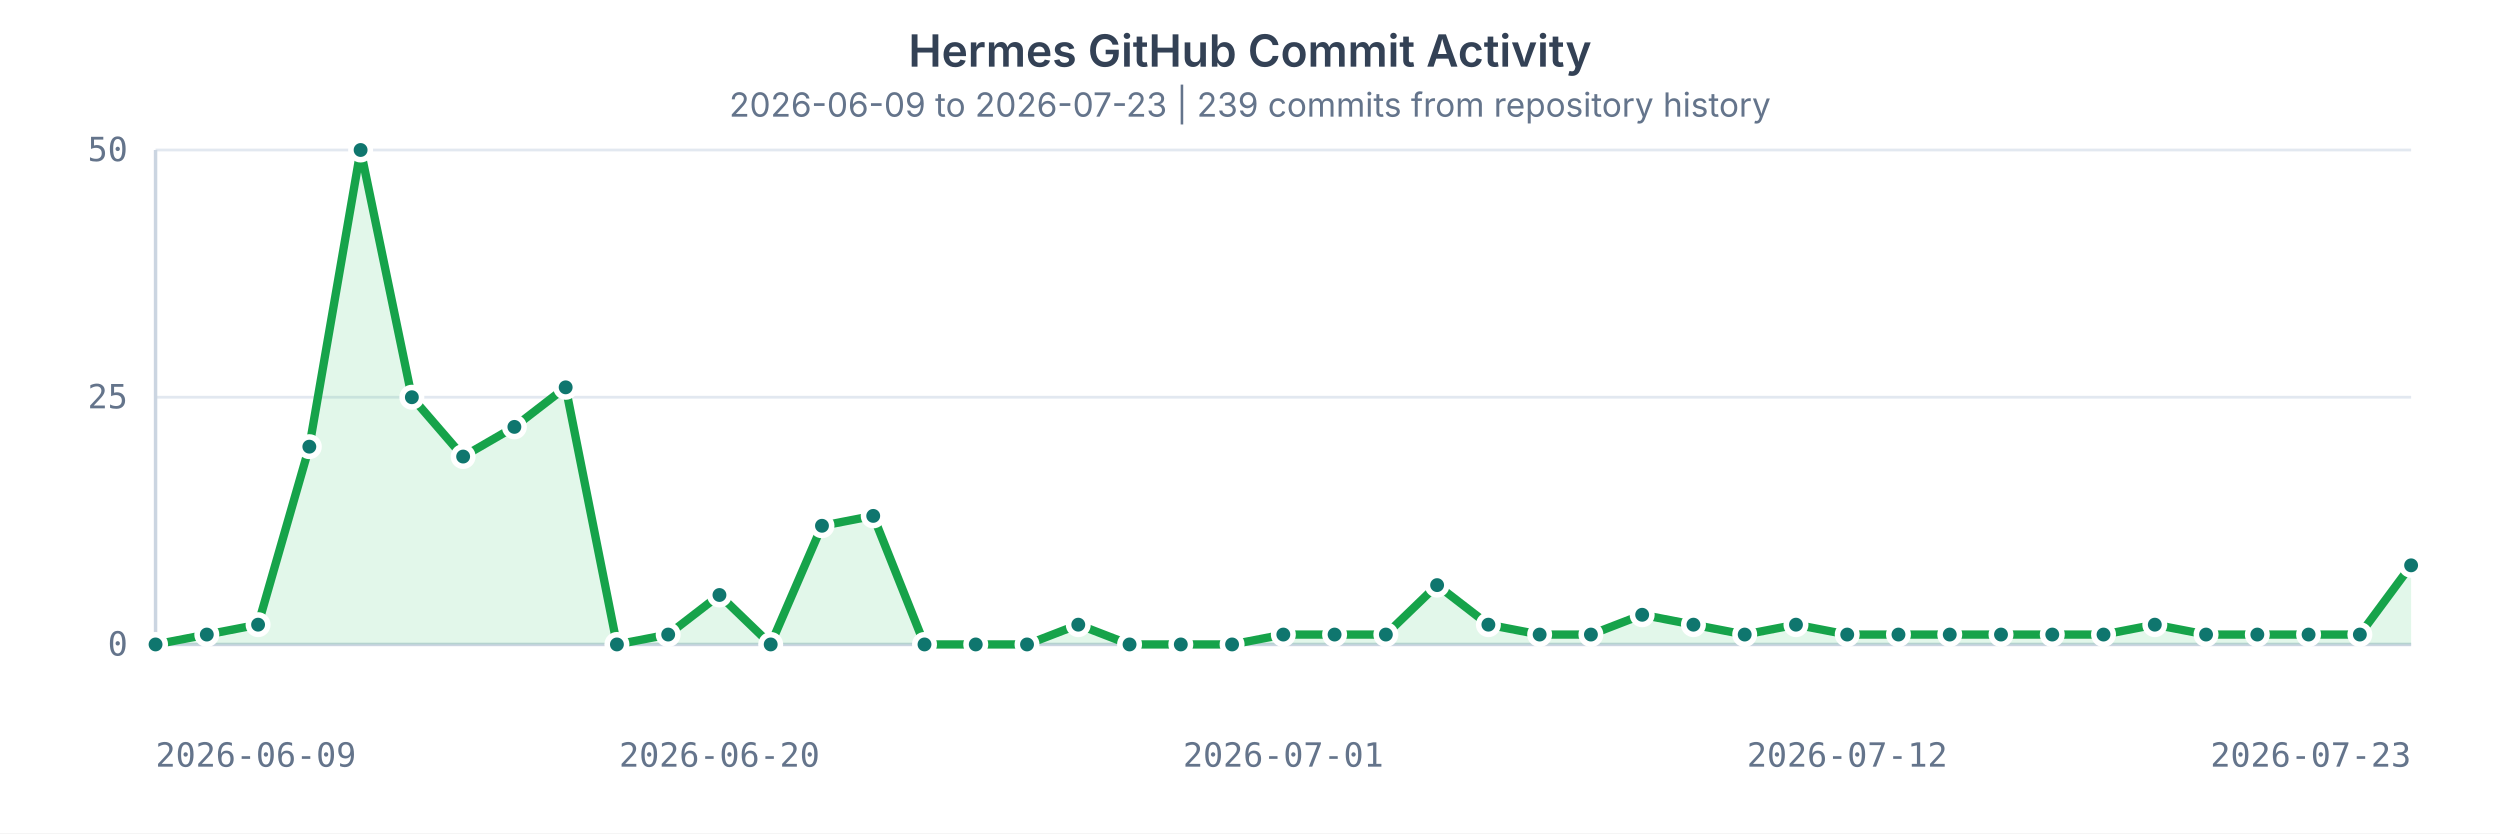
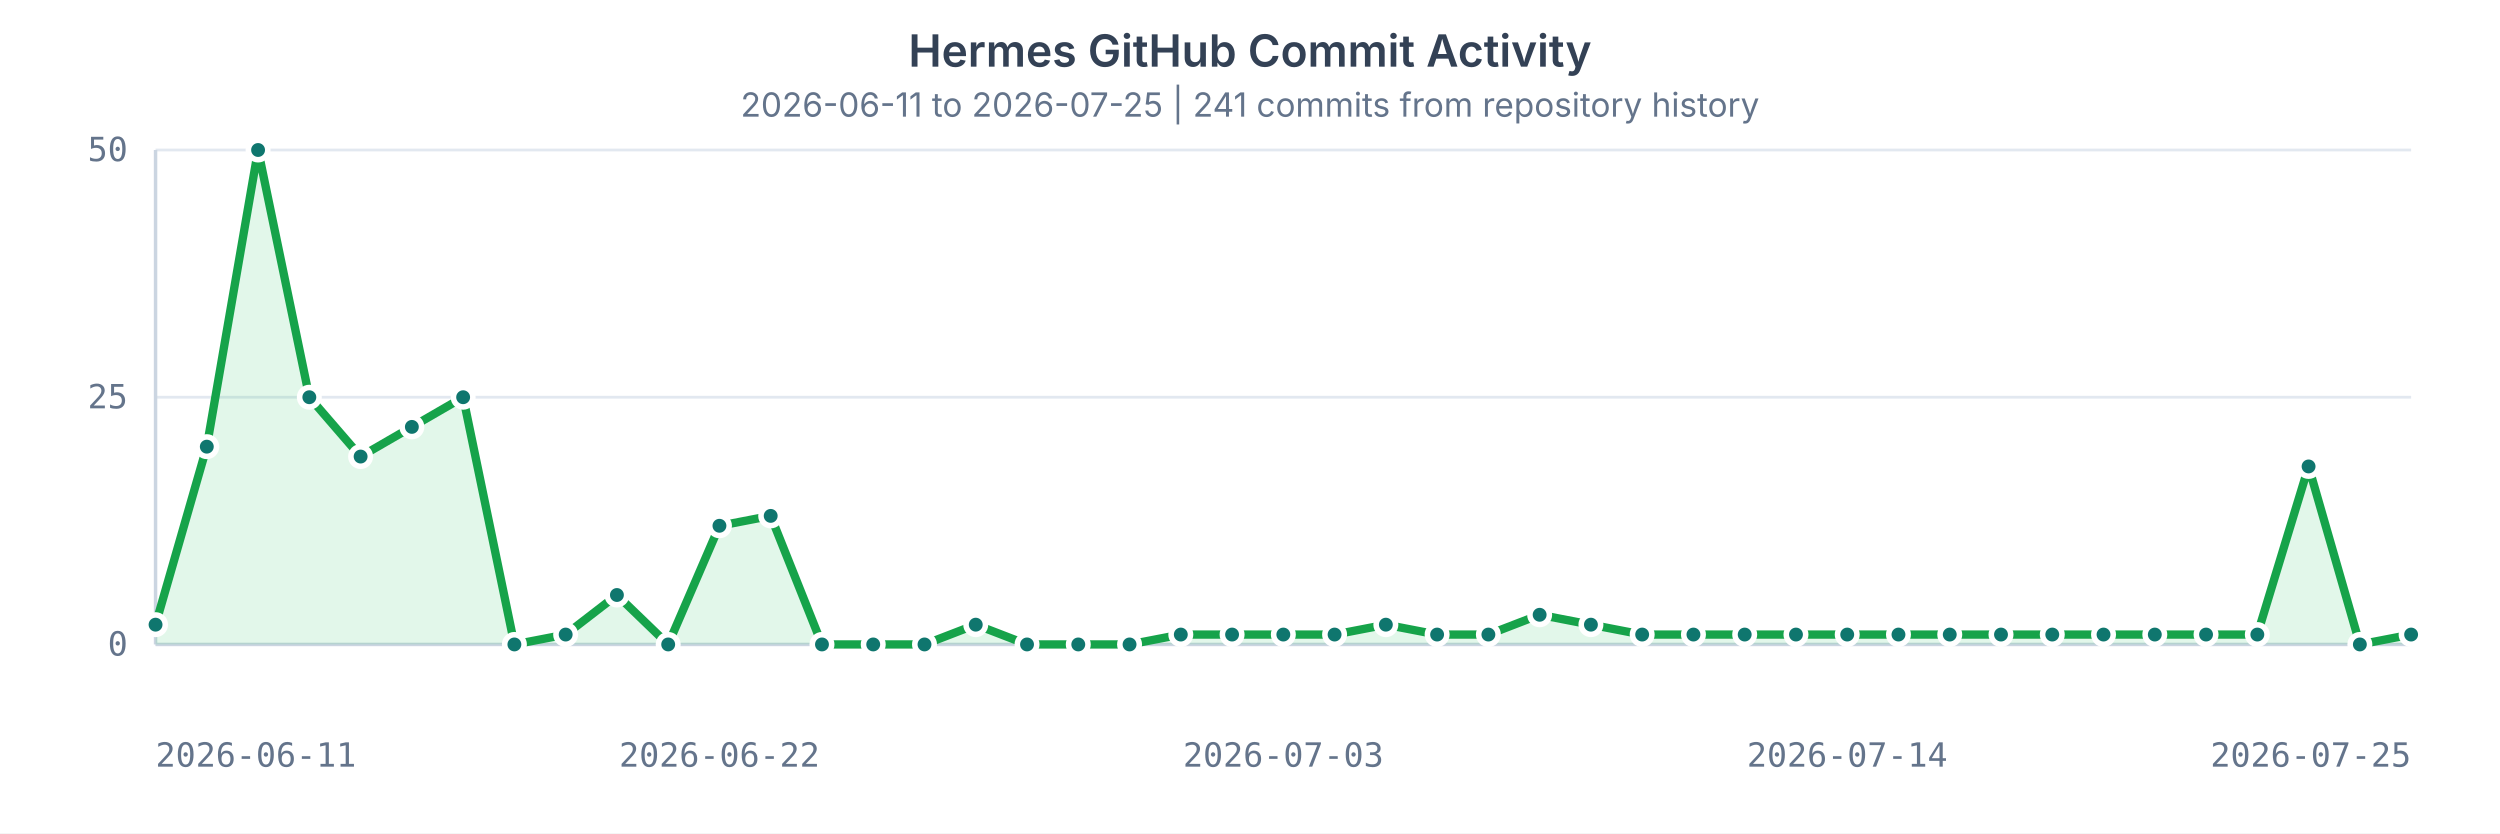
<svg xmlns="http://www.w3.org/2000/svg" width="900" height="300" viewBox="0 0 900 300" role="img" aria-labelledby="title desc">
  <style>
    text { fill: #64748b; font: 12px ui-monospace, SFMono-Regular, Menlo, Consolas, monospace; }
    .title { fill: #334155; font: 600 16px ui-sans-serif, system-ui, -apple-system, BlinkMacSystemFont, "Segoe UI", sans-serif; }
    .subtitle { fill: #64748b; font: 12px ui-sans-serif, system-ui, -apple-system, BlinkMacSystemFont, "Segoe UI", sans-serif; }
    .grid { stroke: #e2e8f0; stroke-width: 1; }
    .axis { stroke: #cbd5e1; stroke-width: 1.25; }
    .area { fill: #22c55e; opacity: 0.13; }
    .line { fill: none; stroke: #16a34a; stroke-width: 3; stroke-linecap: round; stroke-linejoin: round; }
    circle { fill: #0f766e; stroke: #ffffff; stroke-width: 2; }
  </style>
  <rect width="100%" height="100%" fill="#ffffff" />
  <text x="450" y="24" text-anchor="middle" class="title">Hermes GitHub Commit Activity</text>
-   <text x="450" y="42" text-anchor="middle" class="subtitle">2026-06-09 to 2026-07-23 | 239 commits from repository history</text>
+   <text x="450" y="42" text-anchor="middle" class="subtitle">2026-06-11 to 2026-07-25 | 241 commits from repository history</text>
  <g>
    <line x1="56" x2="868" y1="232.00" y2="232.00" class="grid" />
    <text x="46" y="236.00" text-anchor="end">0</text>
    <line x1="56" x2="868" y1="143.00" y2="143.00" class="grid" />
    <text x="46" y="147.00" text-anchor="end">25</text>
    <line x1="56" x2="868" y1="54.00" y2="54.00" class="grid" />
    <text x="46" y="58.00" text-anchor="end">50</text>
    <line x1="56" x2="56" y1="54" y2="232" class="axis" />
    <line x1="56" x2="868" y1="232" y2="232" class="axis" />
-     <path d="M 56.00 232.00 L 74.45 228.44 L 92.91 224.88 L 111.36 160.80 L 129.82 54.00 L 148.27 143.00 L 166.73 164.36 L 185.18 153.68 L 203.64 139.44 L 222.09 232.00 L 240.55 228.44 L 259.00 214.20 L 277.45 232.00 L 295.91 189.28 L 314.36 185.72 L 332.82 232.00 L 351.27 232.00 L 369.73 232.00 L 388.18 224.88 L 406.64 232.00 L 425.09 232.00 L 443.55 232.00 L 462.00 228.44 L 480.45 228.44 L 498.91 228.44 L 517.36 210.64 L 535.82 224.88 L 554.27 228.44 L 572.73 228.44 L 591.18 221.32 L 609.64 224.88 L 628.09 228.44 L 646.55 224.88 L 665.00 228.44 L 683.45 228.44 L 701.91 228.44 L 720.36 228.44 L 738.82 228.44 L 757.27 228.44 L 775.73 224.88 L 794.18 228.44 L 812.64 228.44 L 831.09 228.44 L 849.55 228.44 L 868.00 203.52 L 868 232 L 56 232 Z" class="area" />
-     <path d="M 56.00 232.00 L 74.45 228.44 L 92.91 224.88 L 111.36 160.80 L 129.82 54.00 L 148.27 143.00 L 166.73 164.36 L 185.18 153.68 L 203.64 139.44 L 222.09 232.00 L 240.55 228.44 L 259.00 214.20 L 277.45 232.00 L 295.91 189.28 L 314.36 185.72 L 332.82 232.00 L 351.27 232.00 L 369.73 232.00 L 388.18 224.88 L 406.64 232.00 L 425.09 232.00 L 443.55 232.00 L 462.00 228.44 L 480.45 228.44 L 498.91 228.44 L 517.36 210.64 L 535.82 224.88 L 554.27 228.44 L 572.73 228.44 L 591.18 221.32 L 609.64 224.88 L 628.09 228.44 L 646.55 224.88 L 665.00 228.44 L 683.45 228.44 L 701.91 228.44 L 720.36 228.44 L 738.82 228.44 L 757.27 228.44 L 775.73 224.88 L 794.18 228.44 L 812.64 228.44 L 831.09 228.44 L 849.55 228.44 L 868.00 203.52" class="line" />
-     <circle cx="56.00" cy="232.00" r="3.5" />
-     <circle cx="74.45" cy="228.44" r="3.5" />
-     <circle cx="92.91" cy="224.88" r="3.5" />
-     <circle cx="111.36" cy="160.80" r="3.5" />
-     <circle cx="129.82" cy="54.00" r="3.5" />
-     <circle cx="148.27" cy="143.00" r="3.5" />
-     <circle cx="166.73" cy="164.36" r="3.5" />
-     <circle cx="185.18" cy="153.68" r="3.5" />
-     <circle cx="203.64" cy="139.44" r="3.5" />
-     <circle cx="222.09" cy="232.00" r="3.5" />
-     <circle cx="240.55" cy="228.44" r="3.5" />
-     <circle cx="259.00" cy="214.20" r="3.5" />
-     <circle cx="277.45" cy="232.00" r="3.5" />
-     <circle cx="295.91" cy="189.28" r="3.5" />
-     <circle cx="314.36" cy="185.72" r="3.5" />
+     <path d="M 56.00 224.88 L 74.45 160.80 L 92.91 54.00 L 111.36 143.00 L 129.82 164.36 L 148.27 153.68 L 166.73 143.00 L 185.18 232.00 L 203.64 228.44 L 222.09 214.20 L 240.55 232.00 L 259.00 189.28 L 277.45 185.72 L 295.91 232.00 L 314.36 232.00 L 332.82 232.00 L 351.27 224.88 L 369.73 232.00 L 388.18 232.00 L 406.64 232.00 L 425.09 228.44 L 443.55 228.44 L 462.00 228.44 L 480.45 228.44 L 498.91 224.88 L 517.36 228.44 L 535.82 228.44 L 554.27 221.32 L 572.73 224.88 L 591.18 228.44 L 609.64 228.44 L 628.09 228.44 L 646.55 228.44 L 665.00 228.44 L 683.45 228.44 L 701.91 228.44 L 720.36 228.44 L 738.82 228.44 L 757.27 228.44 L 775.73 228.44 L 794.18 228.44 L 812.64 228.44 L 831.09 167.92 L 849.55 232.00 L 868.00 228.44 L 868 232 L 56 232 Z" class="area" />
+     <path d="M 56.00 224.88 L 74.45 160.80 L 92.91 54.00 L 111.36 143.00 L 129.82 164.36 L 148.27 153.68 L 166.73 143.00 L 185.18 232.00 L 203.64 228.44 L 222.09 214.20 L 240.55 232.00 L 259.00 189.28 L 277.45 185.72 L 295.91 232.00 L 314.36 232.00 L 332.82 232.00 L 351.27 224.88 L 369.73 232.00 L 388.18 232.00 L 406.64 232.00 L 425.09 228.44 L 443.55 228.44 L 462.00 228.44 L 480.45 228.44 L 498.91 224.88 L 517.36 228.44 L 535.82 228.44 L 554.27 221.32 L 572.73 224.88 L 591.18 228.44 L 609.64 228.44 L 628.09 228.44 L 646.55 228.44 L 665.00 228.44 L 683.45 228.44 L 701.91 228.44 L 720.36 228.44 L 738.82 228.44 L 757.27 228.44 L 775.73 228.44 L 794.18 228.44 L 812.64 228.44 L 831.09 167.92 L 849.55 232.00 L 868.00 228.44" class="line" />
+     <circle cx="56.00" cy="224.88" r="3.5" />
+     <circle cx="74.45" cy="160.80" r="3.5" />
+     <circle cx="92.91" cy="54.00" r="3.5" />
+     <circle cx="111.36" cy="143.00" r="3.5" />
+     <circle cx="129.82" cy="164.36" r="3.5" />
+     <circle cx="148.27" cy="153.68" r="3.5" />
+     <circle cx="166.73" cy="143.00" r="3.5" />
+     <circle cx="185.18" cy="232.00" r="3.5" />
+     <circle cx="203.64" cy="228.44" r="3.5" />
+     <circle cx="222.09" cy="214.20" r="3.5" />
+     <circle cx="240.55" cy="232.00" r="3.5" />
+     <circle cx="259.00" cy="189.28" r="3.5" />
+     <circle cx="277.45" cy="185.72" r="3.5" />
+     <circle cx="295.91" cy="232.00" r="3.5" />
+     <circle cx="314.36" cy="232.00" r="3.5" />
    <circle cx="332.82" cy="232.00" r="3.5" />
-     <circle cx="351.27" cy="232.00" r="3.5" />
+     <circle cx="351.27" cy="224.88" r="3.5" />
    <circle cx="369.73" cy="232.00" r="3.5" />
-     <circle cx="388.18" cy="224.88" r="3.5" />
+     <circle cx="388.18" cy="232.00" r="3.5" />
    <circle cx="406.64" cy="232.00" r="3.5" />
-     <circle cx="425.09" cy="232.00" r="3.5" />
-     <circle cx="443.55" cy="232.00" r="3.5" />
+     <circle cx="425.09" cy="228.44" r="3.5" />
+     <circle cx="443.55" cy="228.44" r="3.5" />
    <circle cx="462.00" cy="228.44" r="3.5" />
    <circle cx="480.45" cy="228.44" r="3.5" />
-     <circle cx="498.91" cy="228.44" r="3.5" />
-     <circle cx="517.36" cy="210.64" r="3.5" />
-     <circle cx="535.82" cy="224.88" r="3.5" />
-     <circle cx="554.27" cy="228.44" r="3.5" />
-     <circle cx="572.73" cy="228.44" r="3.5" />
-     <circle cx="591.18" cy="221.32" r="3.5" />
-     <circle cx="609.64" cy="224.88" r="3.5" />
+     <circle cx="498.91" cy="224.88" r="3.5" />
+     <circle cx="517.36" cy="228.44" r="3.5" />
+     <circle cx="535.82" cy="228.44" r="3.5" />
+     <circle cx="554.27" cy="221.32" r="3.5" />
+     <circle cx="572.73" cy="224.88" r="3.5" />
+     <circle cx="591.18" cy="228.44" r="3.5" />
+     <circle cx="609.64" cy="228.44" r="3.5" />
    <circle cx="628.09" cy="228.44" r="3.5" />
-     <circle cx="646.55" cy="224.88" r="3.5" />
+     <circle cx="646.55" cy="228.44" r="3.5" />
    <circle cx="665.00" cy="228.44" r="3.5" />
    <circle cx="683.45" cy="228.44" r="3.5" />
    <circle cx="701.91" cy="228.44" r="3.5" />
    <circle cx="720.36" cy="228.44" r="3.5" />
    <circle cx="738.82" cy="228.44" r="3.5" />
    <circle cx="757.27" cy="228.44" r="3.5" />
-     <circle cx="775.73" cy="224.88" r="3.5" />
+     <circle cx="775.73" cy="228.44" r="3.5" />
    <circle cx="794.18" cy="228.44" r="3.5" />
    <circle cx="812.64" cy="228.44" r="3.5" />
-     <circle cx="831.09" cy="228.44" r="3.5" />
-     <circle cx="849.55" cy="228.44" r="3.5" />
-     <circle cx="868.00" cy="203.52" r="3.5" />
-     <text x="56.00" y="276" text-anchor="start">2026-06-09</text>
-     <text x="259.00" y="276" text-anchor="middle">2026-06-20</text>
-     <text x="462.00" y="276" text-anchor="middle">2026-07-01</text>
-     <text x="665.00" y="276" text-anchor="middle">2026-07-12</text>
-     <text x="868.00" y="276" text-anchor="end">2026-07-23</text>
+     <circle cx="831.09" cy="167.92" r="3.5" />
+     <circle cx="849.55" cy="232.00" r="3.5" />
+     <circle cx="868.00" cy="228.44" r="3.5" />
+     <text x="56.00" y="276" text-anchor="start">2026-06-11</text>
+     <text x="259.00" y="276" text-anchor="middle">2026-06-22</text>
+     <text x="462.00" y="276" text-anchor="middle">2026-07-03</text>
+     <text x="665.00" y="276" text-anchor="middle">2026-07-14</text>
+     <text x="868.00" y="276" text-anchor="end">2026-07-25</text>
  </g>
</svg>
